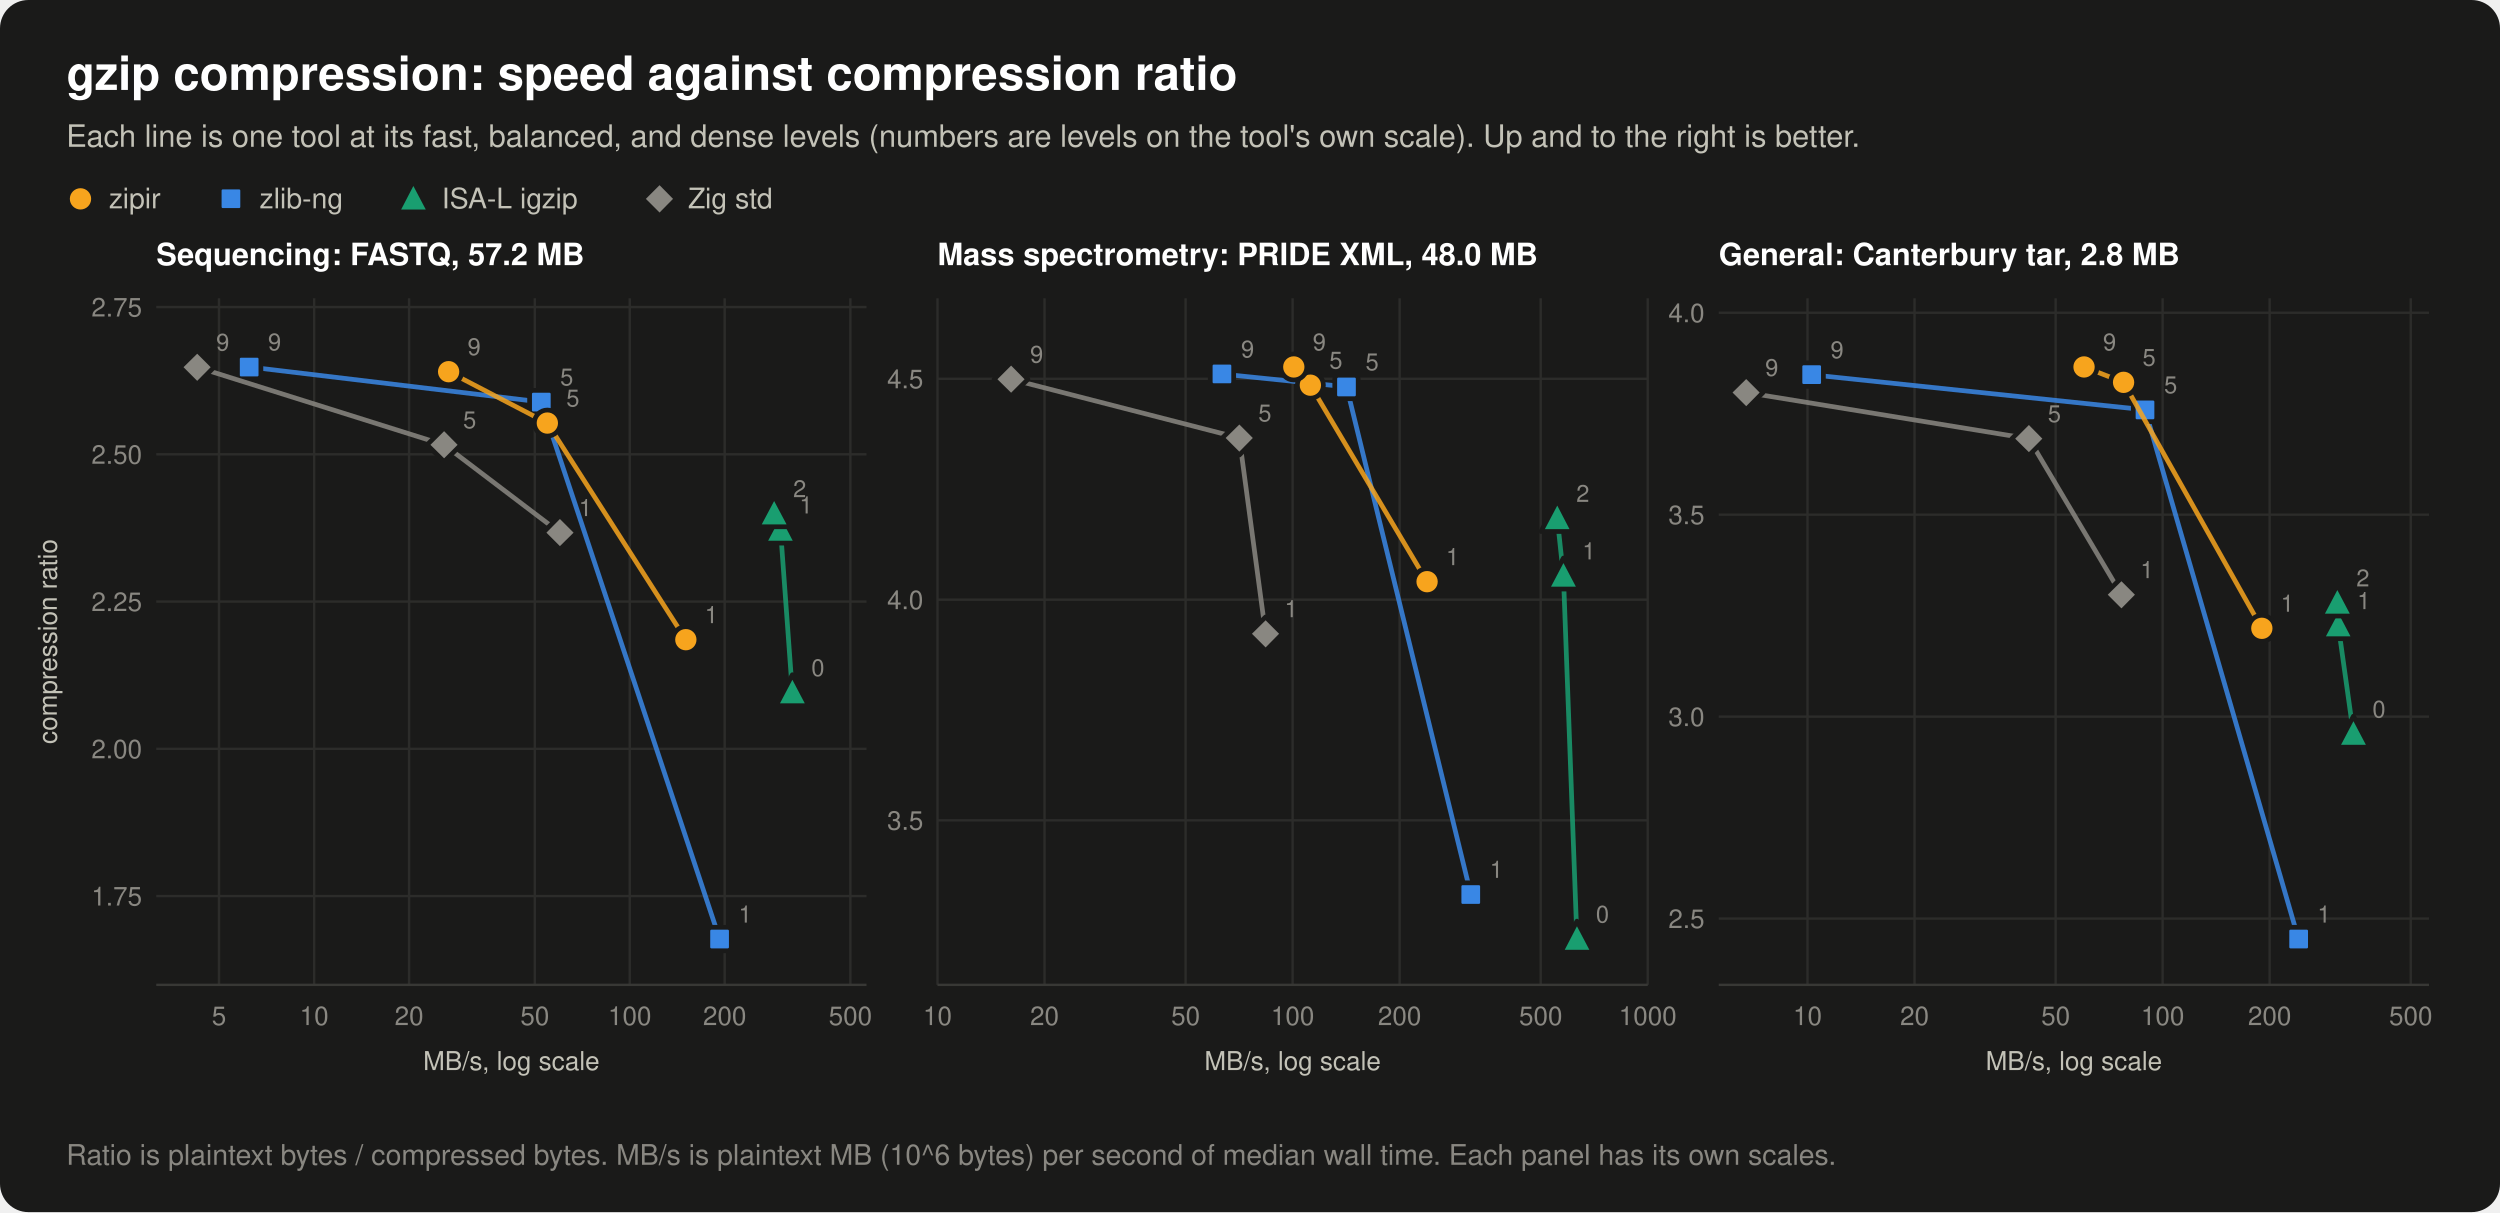
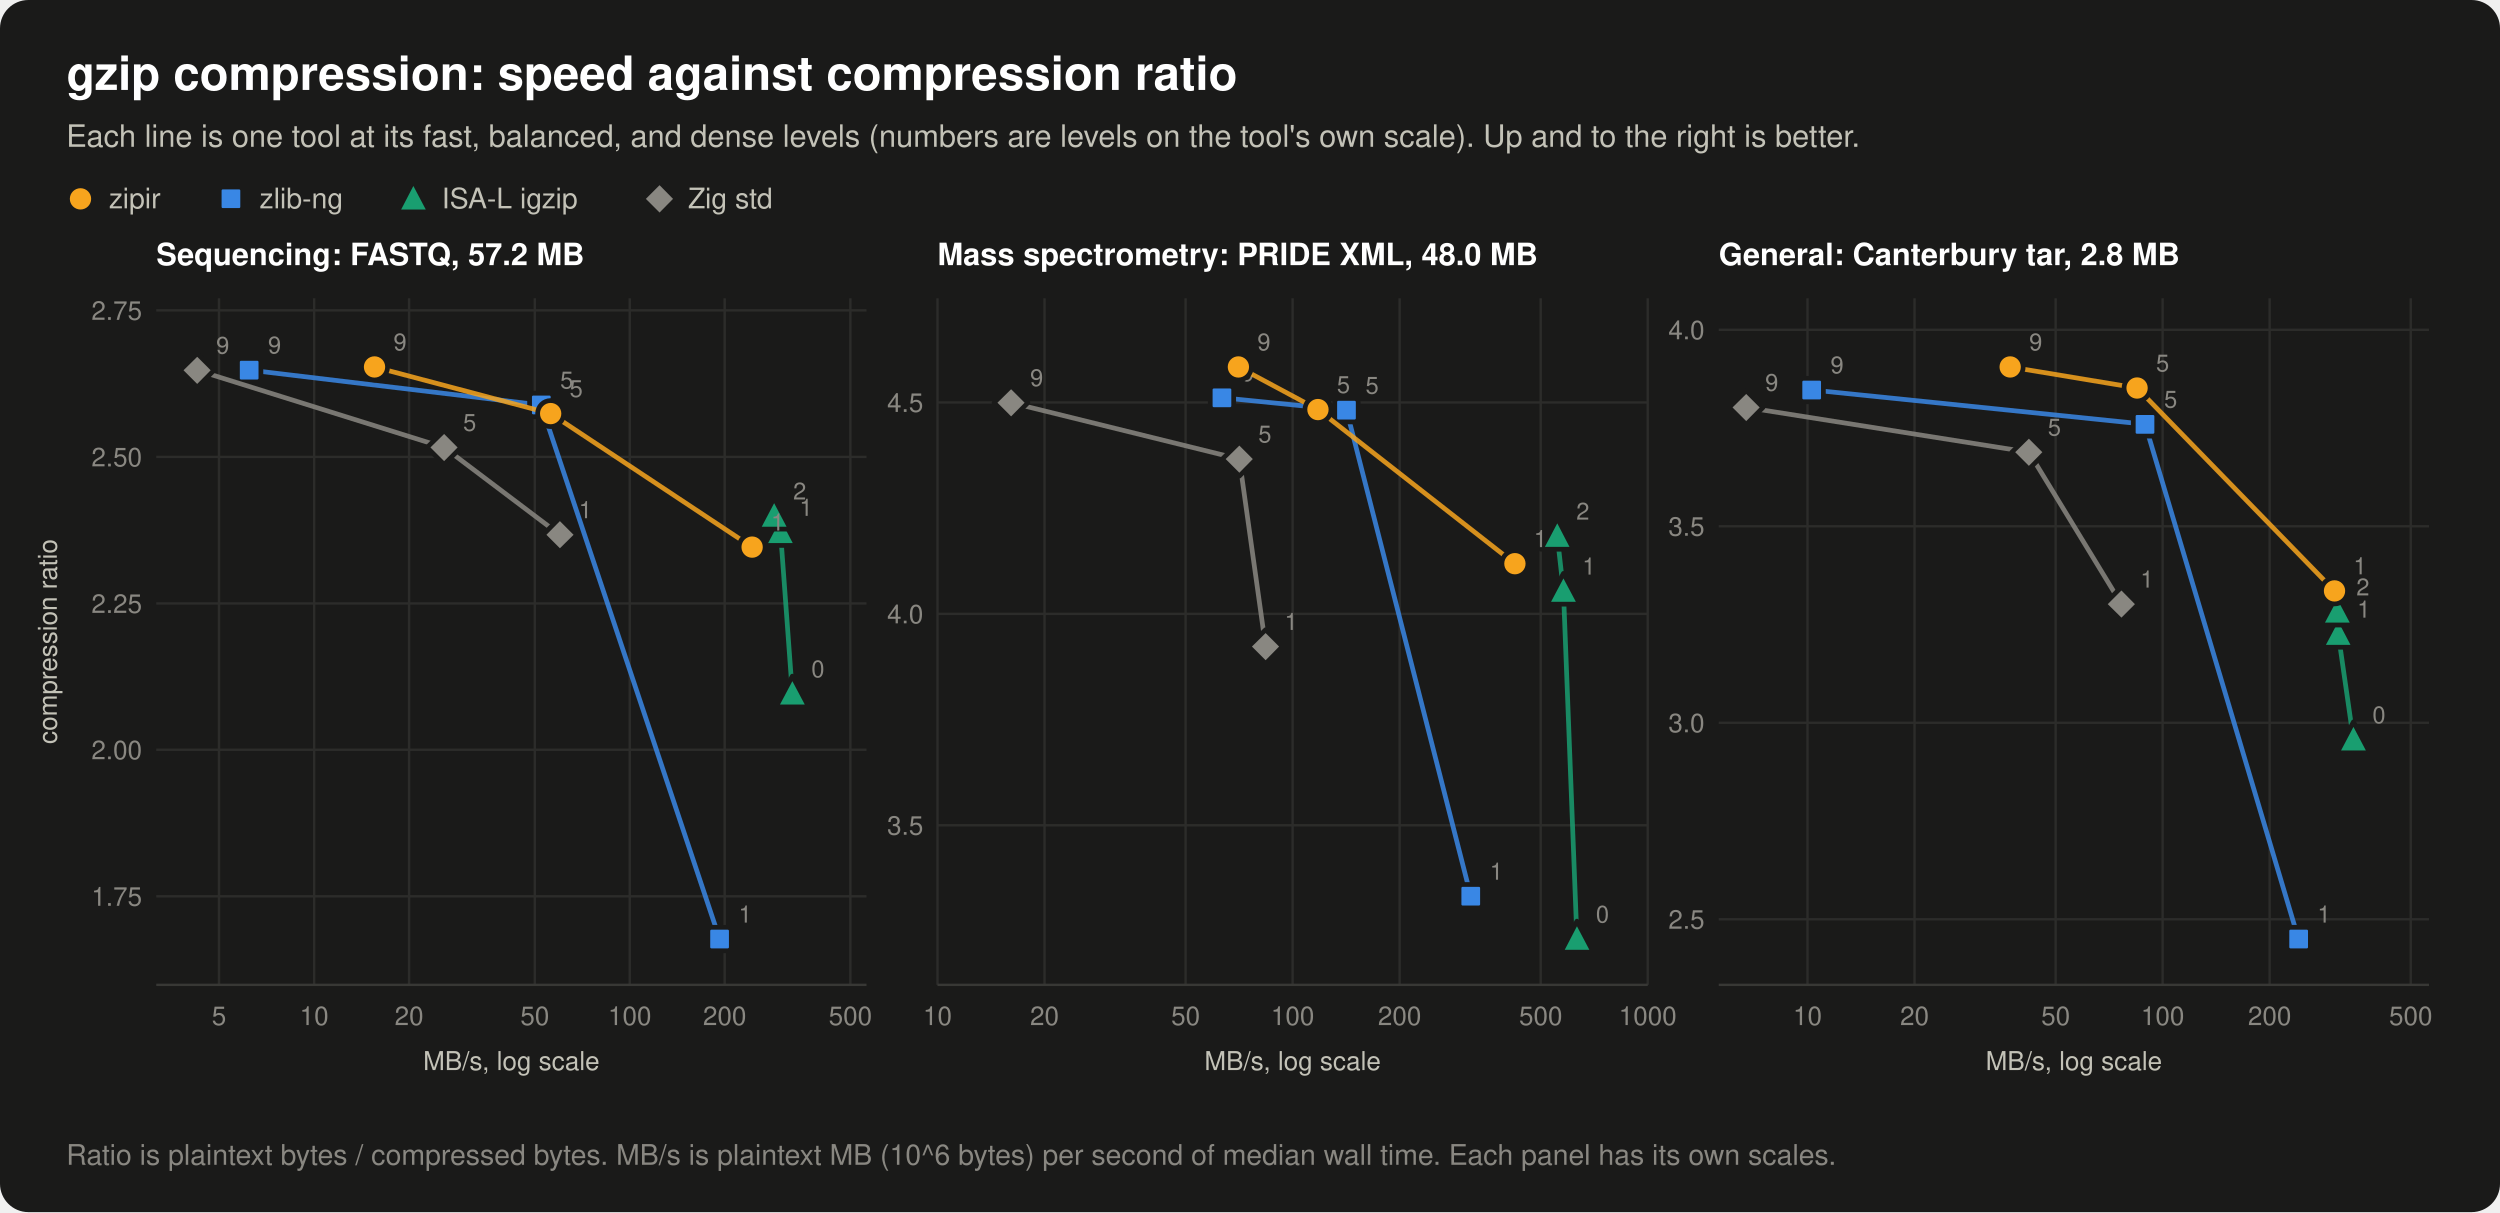
<svg xmlns="http://www.w3.org/2000/svg" viewBox="0 0 1056 512" width="1056" height="512" role="img" font-family="system-ui, -apple-system, &quot;Segoe UI&quot;, Helvetica, Arial, sans-serif">
  <rect width="1056" height="512" rx="12" fill="#1a1a19" />
  <text x="28.0" y="38.0" font-size="20" fill="#ffffff" text-anchor="start" font-weight="650">gzip compression: speed against compression ratio</text>
  <text x="28.0" y="62.0" font-size="13" fill="#c3c2b7" text-anchor="start" font-weight="400">Each line is one tool at its fast, balanced, and dense levels (numbers are levels on the tool's own scale). Up and to the right is better.</text>
  <circle cx="34.0" cy="84.0" r="5.5" fill="#f7a41d" stroke="#1a1a19" stroke-width="2" />
  <text x="46.0" y="88.0" font-size="12" fill="#c3c2b7" text-anchor="start" font-weight="400">zipir</text>
  <rect x="92.6" y="79.0" width="9.9" height="9.9" rx="1.5" fill="#3987e5" stroke="#1a1a19" stroke-width="2" />
  <text x="109.6" y="88.0" font-size="12" fill="#c3c2b7" text-anchor="start" font-weight="400">zlib-ng</text>
  <path d="M174.6,76.4 L181.5,89.5 L167.8,89.5 Z" fill="#199e70" stroke="#1a1a19" stroke-width="2" stroke-linejoin="round" />
  <text x="186.6" y="88.0" font-size="12" fill="#c3c2b7" text-anchor="start" font-weight="400">ISA-L igzip</text>
  <path d="M278.6,76.8 L285.7,84.0 L278.6,91.2 L271.4,84.0 Z" fill="#898781" stroke="#1a1a19" stroke-width="2" stroke-linejoin="round" />
  <text x="290.6" y="88.0" font-size="12" fill="#c3c2b7" text-anchor="start" font-weight="400">Zig std</text>
  <text x="66.0" y="112.0" font-size="13" fill="#ffffff" text-anchor="start" font-weight="600">Sequencing: FASTQ, 57.2 MB</text>
  <line x1="92.5" y1="126.0" x2="92.5" y2="416.0" stroke="#2c2c2a" stroke-width="1" />
  <text x="92.5" y="433.0" font-size="11" fill="#898781" text-anchor="middle" font-weight="400">5</text>
  <line x1="132.7" y1="126.0" x2="132.7" y2="416.0" stroke="#2c2c2a" stroke-width="1" />
  <text x="132.7" y="433.0" font-size="11" fill="#898781" text-anchor="middle" font-weight="400">10</text>
  <line x1="172.8" y1="126.0" x2="172.8" y2="416.0" stroke="#2c2c2a" stroke-width="1" />
  <text x="172.8" y="433.0" font-size="11" fill="#898781" text-anchor="middle" font-weight="400">20</text>
  <line x1="225.9" y1="126.0" x2="225.9" y2="416.0" stroke="#2c2c2a" stroke-width="1" />
  <text x="225.9" y="433.0" font-size="11" fill="#898781" text-anchor="middle" font-weight="400">50</text>
  <line x1="266.0" y1="126.0" x2="266.0" y2="416.0" stroke="#2c2c2a" stroke-width="1" />
  <text x="266.0" y="433.0" font-size="11" fill="#898781" text-anchor="middle" font-weight="400">100</text>
  <line x1="306.1" y1="126.0" x2="306.1" y2="416.0" stroke="#2c2c2a" stroke-width="1" />
  <text x="306.1" y="433.0" font-size="11" fill="#898781" text-anchor="middle" font-weight="400">200</text>
  <line x1="359.2" y1="126.0" x2="359.2" y2="416.0" stroke="#2c2c2a" stroke-width="1" />
  <text x="359.2" y="433.0" font-size="11" fill="#898781" text-anchor="middle" font-weight="400">500</text>
-   <line x1="66.0" y1="378.5" x2="366.0" y2="378.5" stroke="#2c2c2a" stroke-width="1" />
-   <text x="60.0" y="382.5" font-size="11" fill="#898781" text-anchor="end" font-weight="400">1.75</text>
-   <line x1="66.0" y1="316.3" x2="366.0" y2="316.3" stroke="#2c2c2a" stroke-width="1" />
-   <text x="60.0" y="320.3" font-size="11" fill="#898781" text-anchor="end" font-weight="400">2.00</text>
-   <line x1="66.0" y1="254.1" x2="366.0" y2="254.1" stroke="#2c2c2a" stroke-width="1" />
-   <text x="60.0" y="258.1" font-size="11" fill="#898781" text-anchor="end" font-weight="400">2.25</text>
-   <line x1="66.0" y1="191.9" x2="366.0" y2="191.9" stroke="#2c2c2a" stroke-width="1" />
-   <text x="60.0" y="195.9" font-size="11" fill="#898781" text-anchor="end" font-weight="400">2.50</text>
-   <line x1="66.0" y1="129.7" x2="366.0" y2="129.7" stroke="#2c2c2a" stroke-width="1" />
-   <text x="60.0" y="133.7" font-size="11" fill="#898781" text-anchor="end" font-weight="400">2.75</text>
+   <line x1="66.0" y1="378.6" x2="366.0" y2="378.6" stroke="#2c2c2a" stroke-width="1" />
+   <text x="60.0" y="382.6" font-size="11" fill="#898781" text-anchor="end" font-weight="400">1.75</text>
+   <line x1="66.0" y1="316.7" x2="366.0" y2="316.7" stroke="#2c2c2a" stroke-width="1" />
+   <text x="60.0" y="320.7" font-size="11" fill="#898781" text-anchor="end" font-weight="400">2.00</text>
+   <line x1="66.0" y1="254.9" x2="366.0" y2="254.9" stroke="#2c2c2a" stroke-width="1" />
+   <text x="60.0" y="258.9" font-size="11" fill="#898781" text-anchor="end" font-weight="400">2.25</text>
+   <line x1="66.0" y1="193.0" x2="366.0" y2="193.0" stroke="#2c2c2a" stroke-width="1" />
+   <text x="60.0" y="197.0" font-size="11" fill="#898781" text-anchor="end" font-weight="400">2.50</text>
+   <line x1="66.0" y1="131.1" x2="366.0" y2="131.1" stroke="#2c2c2a" stroke-width="1" />
+   <text x="60.0" y="135.1" font-size="11" fill="#898781" text-anchor="end" font-weight="400">2.75</text>
  <line x1="66.0" y1="416.0" x2="366.0" y2="416.0" stroke="#383835" stroke-width="1" />
-   <path d="M304.0,396.7 L228.6,169.8 L105.2,155.0" fill="none" stroke="#3987e5" stroke-width="2" stroke-linejoin="round" stroke-linecap="round" opacity="0.85" />
+   <path d="M304.0,396.7 L228.6,171.1 L105.2,156.3" fill="none" stroke="#3987e5" stroke-width="2" stroke-linejoin="round" stroke-linecap="round" opacity="0.85" />
  <rect x="299.0" y="391.7" width="9.9" height="9.9" rx="1.5" fill="#3987e5" stroke="#1a1a19" stroke-width="2" />
  <text x="312.0" y="389.7" font-size="10" fill="#898781" text-anchor="start" font-weight="400">1</text>
-   <rect x="223.7" y="164.9" width="9.9" height="9.9" rx="1.5" fill="#3987e5" stroke="#1a1a19" stroke-width="2" />
-   <text x="236.6" y="162.8" font-size="10" fill="#898781" text-anchor="start" font-weight="400">5</text>
-   <rect x="100.3" y="150.1" width="9.9" height="9.9" rx="1.5" fill="#3987e5" stroke="#1a1a19" stroke-width="2" />
-   <text x="113.2" y="148.0" font-size="10" fill="#898781" text-anchor="start" font-weight="400">9</text>
-   <path d="M334.7,292.6 L329.7,223.9 L327.0,217.0" fill="none" stroke="#199e70" stroke-width="2" stroke-linejoin="round" stroke-linecap="round" opacity="0.85" />
-   <path d="M334.7,285.0 L341.6,298.1 L327.8,298.1 Z" fill="#199e70" stroke="#1a1a19" stroke-width="2" stroke-linejoin="round" />
-   <text x="342.7" y="285.6" font-size="10" fill="#898781" text-anchor="start" font-weight="400">0</text>
-   <path d="M329.7,216.4 L336.5,229.4 L322.8,229.4 Z" fill="#199e70" stroke="#1a1a19" stroke-width="2" stroke-linejoin="round" />
-   <text x="337.7" y="216.9" font-size="10" fill="#898781" text-anchor="start" font-weight="400">1</text>
-   <path d="M327.0,209.5 L333.9,222.5 L320.1,222.5 Z" fill="#199e70" stroke="#1a1a19" stroke-width="2" stroke-linejoin="round" />
-   <text x="335.0" y="210.0" font-size="10" fill="#898781" text-anchor="start" font-weight="400">2</text>
-   <path d="M236.5,225.0 L187.6,187.9 L83.3,155.1" fill="none" stroke="#898781" stroke-width="2" stroke-linejoin="round" stroke-linecap="round" opacity="0.85" />
-   <path d="M236.5,217.8 L243.7,225.0 L236.5,232.1 L229.4,225.0 Z" fill="#898781" stroke="#1a1a19" stroke-width="2" stroke-linejoin="round" />
-   <text x="244.5" y="218.0" font-size="10" fill="#898781" text-anchor="start" font-weight="400">1</text>
-   <path d="M187.6,180.7 L194.7,187.9 L187.6,195.0 L180.4,187.9 Z" fill="#898781" stroke="#1a1a19" stroke-width="2" stroke-linejoin="round" />
-   <text x="195.6" y="180.9" font-size="10" fill="#898781" text-anchor="start" font-weight="400">5</text>
-   <path d="M83.3,148.0 L90.4,155.1 L83.3,162.3 L76.1,155.1 Z" fill="#898781" stroke="#1a1a19" stroke-width="2" stroke-linejoin="round" />
-   <text x="91.3" y="148.1" font-size="10" fill="#898781" text-anchor="start" font-weight="400">9</text>
-   <path d="M289.7,270.2 L231.2,178.7 L189.5,157.0" fill="none" stroke="#f7a41d" stroke-width="2" stroke-linejoin="round" stroke-linecap="round" opacity="0.85" />
-   <circle cx="289.7" cy="270.2" r="5.5" fill="#f7a41d" stroke="#1a1a19" stroke-width="2" />
-   <text x="297.7" y="263.2" font-size="10" fill="#898781" text-anchor="start" font-weight="400">1</text>
-   <circle cx="231.2" cy="178.7" r="5.5" fill="#f7a41d" stroke="#1a1a19" stroke-width="2" />
-   <text x="239.2" y="171.7" font-size="10" fill="#898781" text-anchor="start" font-weight="400">5</text>
-   <circle cx="189.5" cy="157.0" r="5.5" fill="#f7a41d" stroke="#1a1a19" stroke-width="2" />
-   <text x="197.5" y="150.0" font-size="10" fill="#898781" text-anchor="start" font-weight="400">9</text>
+   <rect x="223.7" y="166.1" width="9.9" height="9.9" rx="1.5" fill="#3987e5" stroke="#1a1a19" stroke-width="2" />
+   <text x="236.6" y="164.1" font-size="10" fill="#898781" text-anchor="start" font-weight="400">5</text>
+   <rect x="100.3" y="151.4" width="9.9" height="9.9" rx="1.5" fill="#3987e5" stroke="#1a1a19" stroke-width="2" />
+   <text x="113.2" y="149.3" font-size="10" fill="#898781" text-anchor="start" font-weight="400">9</text>
+   <path d="M334.7,293.1 L329.7,224.9 L327.0,218.0" fill="none" stroke="#199e70" stroke-width="2" stroke-linejoin="round" stroke-linecap="round" opacity="0.85" />
+   <path d="M334.7,285.6 L341.6,298.6 L327.8,298.6 Z" fill="#199e70" stroke="#1a1a19" stroke-width="2" stroke-linejoin="round" />
+   <text x="342.7" y="286.1" font-size="10" fill="#898781" text-anchor="start" font-weight="400">0</text>
+   <path d="M329.7,217.3 L336.5,230.4 L322.8,230.4 Z" fill="#199e70" stroke="#1a1a19" stroke-width="2" stroke-linejoin="round" />
+   <text x="337.7" y="217.9" font-size="10" fill="#898781" text-anchor="start" font-weight="400">1</text>
+   <path d="M327.0,210.4 L333.9,223.5 L320.1,223.5 Z" fill="#199e70" stroke="#1a1a19" stroke-width="2" stroke-linejoin="round" />
+   <text x="335.0" y="211.0" font-size="10" fill="#898781" text-anchor="start" font-weight="400">2</text>
+   <path d="M236.5,225.9 L187.6,189.0 L83.3,156.4" fill="none" stroke="#898781" stroke-width="2" stroke-linejoin="round" stroke-linecap="round" opacity="0.85" />
+   <path d="M236.5,218.7 L243.7,225.9 L236.5,233.0 L229.4,225.9 Z" fill="#898781" stroke="#1a1a19" stroke-width="2" stroke-linejoin="round" />
+   <text x="244.5" y="218.9" font-size="10" fill="#898781" text-anchor="start" font-weight="400">1</text>
+   <path d="M187.6,181.9 L194.7,189.0 L187.6,196.2 L180.4,189.0 Z" fill="#898781" stroke="#1a1a19" stroke-width="2" stroke-linejoin="round" />
+   <text x="195.6" y="182.0" font-size="10" fill="#898781" text-anchor="start" font-weight="400">5</text>
+   <path d="M83.3,149.3 L90.4,156.4 L83.3,163.6 L76.1,156.4 Z" fill="#898781" stroke="#1a1a19" stroke-width="2" stroke-linejoin="round" />
+   <text x="91.3" y="149.4" font-size="10" fill="#898781" text-anchor="start" font-weight="400">9</text>
+   <path d="M317.7,231.1 L232.6,174.7 L158.2,155.0" fill="none" stroke="#f7a41d" stroke-width="2" stroke-linejoin="round" stroke-linecap="round" opacity="0.85" />
+   <circle cx="317.7" cy="231.1" r="5.5" fill="#f7a41d" stroke="#1a1a19" stroke-width="2" />
+   <text x="325.7" y="224.1" font-size="10" fill="#898781" text-anchor="start" font-weight="400">1</text>
+   <circle cx="232.6" cy="174.7" r="5.5" fill="#f7a41d" stroke="#1a1a19" stroke-width="2" />
+   <text x="240.6" y="167.7" font-size="10" fill="#898781" text-anchor="start" font-weight="400">5</text>
+   <circle cx="158.2" cy="155.0" r="5.5" fill="#f7a41d" stroke="#1a1a19" stroke-width="2" />
+   <text x="166.2" y="148.0" font-size="10" fill="#898781" text-anchor="start" font-weight="400">9</text>
  <text x="216.0" y="452.0" font-size="11" fill="#c3c2b7" text-anchor="middle" font-weight="400">MB/s, log scale</text>
  <text x="396.0" y="112.0" font-size="13" fill="#ffffff" text-anchor="start" font-weight="600">Mass spectrometry: PRIDE XML, 48.0 MB</text>
  <line x1="396.0" y1="126.0" x2="396.0" y2="416.0" stroke="#2c2c2a" stroke-width="1" />
  <text x="396.0" y="433.0" font-size="11" fill="#898781" text-anchor="middle" font-weight="400">10</text>
  <line x1="441.2" y1="126.0" x2="441.2" y2="416.0" stroke="#2c2c2a" stroke-width="1" />
  <text x="441.2" y="433.0" font-size="11" fill="#898781" text-anchor="middle" font-weight="400">20</text>
  <line x1="500.8" y1="126.0" x2="500.8" y2="416.0" stroke="#2c2c2a" stroke-width="1" />
  <text x="500.8" y="433.0" font-size="11" fill="#898781" text-anchor="middle" font-weight="400">50</text>
  <line x1="546.0" y1="126.0" x2="546.0" y2="416.0" stroke="#2c2c2a" stroke-width="1" />
  <text x="546.0" y="433.0" font-size="11" fill="#898781" text-anchor="middle" font-weight="400">100</text>
  <line x1="591.2" y1="126.0" x2="591.2" y2="416.0" stroke="#2c2c2a" stroke-width="1" />
  <text x="591.2" y="433.0" font-size="11" fill="#898781" text-anchor="middle" font-weight="400">200</text>
  <line x1="650.8" y1="126.0" x2="650.8" y2="416.0" stroke="#2c2c2a" stroke-width="1" />
  <text x="650.8" y="433.0" font-size="11" fill="#898781" text-anchor="middle" font-weight="400">500</text>
  <line x1="696.0" y1="126.0" x2="696.0" y2="416.0" stroke="#2c2c2a" stroke-width="1" />
  <text x="696.0" y="433.0" font-size="11" fill="#898781" text-anchor="middle" font-weight="400">1000</text>
-   <line x1="396.0" y1="346.5" x2="696.0" y2="346.5" stroke="#2c2c2a" stroke-width="1" />
-   <text x="390.0" y="350.5" font-size="11" fill="#898781" text-anchor="end" font-weight="400">3.5</text>
-   <line x1="396.0" y1="253.3" x2="696.0" y2="253.3" stroke="#2c2c2a" stroke-width="1" />
-   <text x="390.0" y="257.3" font-size="11" fill="#898781" text-anchor="end" font-weight="400">4.0</text>
-   <line x1="396.0" y1="160.0" x2="696.0" y2="160.0" stroke="#2c2c2a" stroke-width="1" />
-   <text x="390.0" y="164.0" font-size="11" fill="#898781" text-anchor="end" font-weight="400">4.5</text>
+   <line x1="396.0" y1="348.6" x2="696.0" y2="348.6" stroke="#2c2c2a" stroke-width="1" />
+   <text x="390.0" y="352.6" font-size="11" fill="#898781" text-anchor="end" font-weight="400">3.5</text>
+   <line x1="396.0" y1="259.3" x2="696.0" y2="259.3" stroke="#2c2c2a" stroke-width="1" />
+   <text x="390.0" y="263.3" font-size="11" fill="#898781" text-anchor="end" font-weight="400">4.0</text>
+   <line x1="396.0" y1="170.0" x2="696.0" y2="170.0" stroke="#2c2c2a" stroke-width="1" />
+   <text x="390.0" y="174.0" font-size="11" fill="#898781" text-anchor="end" font-weight="400">4.5</text>
  <line x1="396.0" y1="416.0" x2="696.0" y2="416.0" stroke="#383835" stroke-width="1" />
-   <path d="M621.3,377.8 L568.8,163.4 L516.2,158.0" fill="none" stroke="#3987e5" stroke-width="2" stroke-linejoin="round" stroke-linecap="round" opacity="0.85" />
-   <rect x="616.3" y="372.9" width="9.9" height="9.9" rx="1.5" fill="#3987e5" stroke="#1a1a19" stroke-width="2" />
-   <text x="629.3" y="370.8" font-size="10" fill="#898781" text-anchor="start" font-weight="400">1</text>
-   <rect x="563.8" y="158.5" width="9.9" height="9.9" rx="1.5" fill="#3987e5" stroke="#1a1a19" stroke-width="2" />
-   <text x="576.8" y="156.4" font-size="10" fill="#898781" text-anchor="start" font-weight="400">5</text>
-   <rect x="511.2" y="153.0" width="9.9" height="9.9" rx="1.5" fill="#3987e5" stroke="#1a1a19" stroke-width="2" />
-   <text x="524.2" y="151.0" font-size="10" fill="#898781" text-anchor="start" font-weight="400">9</text>
-   <path d="M666.1,396.7 L660.4,243.3 L657.8,219.0" fill="none" stroke="#199e70" stroke-width="2" stroke-linejoin="round" stroke-linecap="round" opacity="0.85" />
+   <path d="M621.3,378.6 L568.8,173.3 L516.2,168.0" fill="none" stroke="#3987e5" stroke-width="2" stroke-linejoin="round" stroke-linecap="round" opacity="0.85" />
+   <rect x="616.3" y="373.6" width="9.9" height="9.9" rx="1.5" fill="#3987e5" stroke="#1a1a19" stroke-width="2" />
+   <text x="629.3" y="371.6" font-size="10" fill="#898781" text-anchor="start" font-weight="400">1</text>
+   <rect x="563.8" y="168.3" width="9.9" height="9.9" rx="1.5" fill="#3987e5" stroke="#1a1a19" stroke-width="2" />
+   <text x="576.8" y="166.3" font-size="10" fill="#898781" text-anchor="start" font-weight="400">5</text>
+   <rect x="511.2" y="163.1" width="9.9" height="9.9" rx="1.5" fill="#3987e5" stroke="#1a1a19" stroke-width="2" />
+   <text x="524.2" y="161.0" font-size="10" fill="#898781" text-anchor="start" font-weight="400">9</text>
+   <path d="M666.1,396.7 L660.4,249.7 L657.8,226.5" fill="none" stroke="#199e70" stroke-width="2" stroke-linejoin="round" stroke-linecap="round" opacity="0.85" />
  <path d="M666.1,389.1 L673.0,402.2 L659.3,402.2 Z" fill="#199e70" stroke="#1a1a19" stroke-width="2" stroke-linejoin="round" />
  <text x="674.1" y="389.7" font-size="10" fill="#898781" text-anchor="start" font-weight="400">0</text>
-   <path d="M660.4,235.7 L667.3,248.8 L653.5,248.8 Z" fill="#199e70" stroke="#1a1a19" stroke-width="2" stroke-linejoin="round" />
-   <text x="668.4" y="236.3" font-size="10" fill="#898781" text-anchor="start" font-weight="400">1</text>
-   <path d="M657.8,211.4 L664.6,224.5 L650.9,224.5 Z" fill="#199e70" stroke="#1a1a19" stroke-width="2" stroke-linejoin="round" />
-   <text x="665.8" y="212.0" font-size="10" fill="#898781" text-anchor="start" font-weight="400">2</text>
-   <path d="M534.6,267.7 L523.5,185.0 L427.1,160.2" fill="none" stroke="#898781" stroke-width="2" stroke-linejoin="round" stroke-linecap="round" opacity="0.85" />
-   <path d="M534.6,260.6 L541.7,267.7 L534.6,274.9 L527.4,267.7 Z" fill="#898781" stroke="#1a1a19" stroke-width="2" stroke-linejoin="round" />
-   <text x="542.6" y="260.7" font-size="10" fill="#898781" text-anchor="start" font-weight="400">1</text>
-   <path d="M523.5,177.9 L530.6,185.0 L523.5,192.2 L516.3,185.0 Z" fill="#898781" stroke="#1a1a19" stroke-width="2" stroke-linejoin="round" />
-   <text x="531.5" y="178.0" font-size="10" fill="#898781" text-anchor="start" font-weight="400">5</text>
-   <path d="M427.1,153.0 L434.2,160.2 L427.1,167.3 L419.9,160.2 Z" fill="#898781" stroke="#1a1a19" stroke-width="2" stroke-linejoin="round" />
-   <text x="435.1" y="153.2" font-size="10" fill="#898781" text-anchor="start" font-weight="400">9</text>
-   <path d="M602.8,245.7 L553.5,162.7 L546.5,155.0" fill="none" stroke="#f7a41d" stroke-width="2" stroke-linejoin="round" stroke-linecap="round" opacity="0.85" />
-   <circle cx="602.8" cy="245.7" r="5.5" fill="#f7a41d" stroke="#1a1a19" stroke-width="2" />
-   <text x="610.8" y="238.7" font-size="10" fill="#898781" text-anchor="start" font-weight="400">1</text>
-   <circle cx="553.5" cy="162.7" r="5.5" fill="#f7a41d" stroke="#1a1a19" stroke-width="2" />
-   <text x="561.5" y="155.7" font-size="10" fill="#898781" text-anchor="start" font-weight="400">5</text>
-   <circle cx="546.5" cy="155.0" r="5.5" fill="#f7a41d" stroke="#1a1a19" stroke-width="2" />
-   <text x="554.5" y="148.0" font-size="10" fill="#898781" text-anchor="start" font-weight="400">9</text>
+   <path d="M660.4,242.2 L667.3,255.2 L653.5,255.2 Z" fill="#199e70" stroke="#1a1a19" stroke-width="2" stroke-linejoin="round" />
+   <text x="668.4" y="242.7" font-size="10" fill="#898781" text-anchor="start" font-weight="400">1</text>
+   <path d="M657.8,218.9 L664.6,232.0 L650.9,232.0 Z" fill="#199e70" stroke="#1a1a19" stroke-width="2" stroke-linejoin="round" />
+   <text x="665.8" y="219.5" font-size="10" fill="#898781" text-anchor="start" font-weight="400">2</text>
+   <path d="M534.6,273.1 L523.5,193.9 L427.1,170.1" fill="none" stroke="#898781" stroke-width="2" stroke-linejoin="round" stroke-linecap="round" opacity="0.85" />
+   <path d="M534.6,266.0 L541.7,273.1 L534.6,280.3 L527.4,273.1 Z" fill="#898781" stroke="#1a1a19" stroke-width="2" stroke-linejoin="round" />
+   <text x="542.6" y="266.1" font-size="10" fill="#898781" text-anchor="start" font-weight="400">1</text>
+   <path d="M523.5,186.8 L530.6,193.9 L523.5,201.1 L516.3,193.9 Z" fill="#898781" stroke="#1a1a19" stroke-width="2" stroke-linejoin="round" />
+   <text x="531.5" y="186.9" font-size="10" fill="#898781" text-anchor="start" font-weight="400">5</text>
+   <path d="M427.1,163.0 L434.2,170.1 L427.1,177.3 L419.9,170.1 Z" fill="#898781" stroke="#1a1a19" stroke-width="2" stroke-linejoin="round" />
+   <text x="435.1" y="163.1" font-size="10" fill="#898781" text-anchor="start" font-weight="400">9</text>
+   <path d="M639.9,238.1 L556.7,173.0 L523.1,155.0" fill="none" stroke="#f7a41d" stroke-width="2" stroke-linejoin="round" stroke-linecap="round" opacity="0.85" />
+   <circle cx="639.9" cy="238.1" r="5.5" fill="#f7a41d" stroke="#1a1a19" stroke-width="2" />
+   <text x="647.9" y="231.1" font-size="10" fill="#898781" text-anchor="start" font-weight="400">1</text>
+   <circle cx="556.7" cy="173.0" r="5.5" fill="#f7a41d" stroke="#1a1a19" stroke-width="2" />
+   <text x="564.7" y="166.0" font-size="10" fill="#898781" text-anchor="start" font-weight="400">5</text>
+   <circle cx="523.1" cy="155.0" r="5.5" fill="#f7a41d" stroke="#1a1a19" stroke-width="2" />
+   <text x="531.1" y="148.0" font-size="10" fill="#898781" text-anchor="start" font-weight="400">9</text>
  <text x="546.0" y="452.0" font-size="11" fill="#c3c2b7" text-anchor="middle" font-weight="400">MB/s, log scale</text>
  <text x="726.0" y="112.0" font-size="13" fill="#ffffff" text-anchor="start" font-weight="600">General: Canterbury tar, 2.8 MB</text>
  <line x1="763.5" y1="126.0" x2="763.5" y2="416.0" stroke="#2c2c2a" stroke-width="1" />
  <text x="763.5" y="433.0" font-size="11" fill="#898781" text-anchor="middle" font-weight="400">10</text>
  <line x1="808.7" y1="126.0" x2="808.7" y2="416.0" stroke="#2c2c2a" stroke-width="1" />
  <text x="808.7" y="433.0" font-size="11" fill="#898781" text-anchor="middle" font-weight="400">20</text>
  <line x1="868.3" y1="126.0" x2="868.3" y2="416.0" stroke="#2c2c2a" stroke-width="1" />
  <text x="868.3" y="433.0" font-size="11" fill="#898781" text-anchor="middle" font-weight="400">50</text>
  <line x1="913.5" y1="126.0" x2="913.5" y2="416.0" stroke="#2c2c2a" stroke-width="1" />
  <text x="913.5" y="433.0" font-size="11" fill="#898781" text-anchor="middle" font-weight="400">100</text>
  <line x1="958.7" y1="126.0" x2="958.7" y2="416.0" stroke="#2c2c2a" stroke-width="1" />
  <text x="958.7" y="433.0" font-size="11" fill="#898781" text-anchor="middle" font-weight="400">200</text>
  <line x1="1018.3" y1="126.0" x2="1018.3" y2="416.0" stroke="#2c2c2a" stroke-width="1" />
  <text x="1018.3" y="433.0" font-size="11" fill="#898781" text-anchor="middle" font-weight="400">500</text>
-   <line x1="726.0" y1="388.0" x2="1026.0" y2="388.0" stroke="#2c2c2a" stroke-width="1" />
-   <text x="720.0" y="392.0" font-size="11" fill="#898781" text-anchor="end" font-weight="400">2.5</text>
-   <line x1="726.0" y1="302.7" x2="1026.0" y2="302.7" stroke="#2c2c2a" stroke-width="1" />
-   <text x="720.0" y="306.7" font-size="11" fill="#898781" text-anchor="end" font-weight="400">3.0</text>
-   <line x1="726.0" y1="217.4" x2="1026.0" y2="217.4" stroke="#2c2c2a" stroke-width="1" />
-   <text x="720.0" y="221.4" font-size="11" fill="#898781" text-anchor="end" font-weight="400">3.5</text>
-   <line x1="726.0" y1="132.1" x2="1026.0" y2="132.1" stroke="#2c2c2a" stroke-width="1" />
-   <text x="720.0" y="136.1" font-size="11" fill="#898781" text-anchor="end" font-weight="400">4.0</text>
+   <line x1="726.0" y1="388.3" x2="1026.0" y2="388.3" stroke="#2c2c2a" stroke-width="1" />
+   <text x="720.0" y="392.3" font-size="11" fill="#898781" text-anchor="end" font-weight="400">2.5</text>
+   <line x1="726.0" y1="305.3" x2="1026.0" y2="305.3" stroke="#2c2c2a" stroke-width="1" />
+   <text x="720.0" y="309.3" font-size="11" fill="#898781" text-anchor="end" font-weight="400">3.0</text>
+   <line x1="726.0" y1="222.3" x2="1026.0" y2="222.3" stroke="#2c2c2a" stroke-width="1" />
+   <text x="720.0" y="226.3" font-size="11" fill="#898781" text-anchor="end" font-weight="400">3.5</text>
+   <line x1="726.0" y1="139.3" x2="1026.0" y2="139.3" stroke="#2c2c2a" stroke-width="1" />
+   <text x="720.0" y="143.3" font-size="11" fill="#898781" text-anchor="end" font-weight="400">4.0</text>
  <line x1="726.0" y1="416.0" x2="1026.0" y2="416.0" stroke="#383835" stroke-width="1" />
-   <path d="M970.9,396.7 L906.1,173.1 L765.2,158.3" fill="none" stroke="#3987e5" stroke-width="2" stroke-linejoin="round" stroke-linecap="round" opacity="0.85" />
+   <path d="M970.9,396.7 L906.1,179.2 L765.2,164.7" fill="none" stroke="#3987e5" stroke-width="2" stroke-linejoin="round" stroke-linecap="round" opacity="0.85" />
  <rect x="966.0" y="391.7" width="9.9" height="9.9" rx="1.5" fill="#3987e5" stroke="#1a1a19" stroke-width="2" />
  <text x="978.9" y="389.7" font-size="10" fill="#898781" text-anchor="start" font-weight="400">1</text>
-   <rect x="901.1" y="168.2" width="9.9" height="9.9" rx="1.5" fill="#3987e5" stroke="#1a1a19" stroke-width="2" />
-   <text x="914.1" y="166.1" font-size="10" fill="#898781" text-anchor="start" font-weight="400">5</text>
-   <rect x="760.3" y="153.3" width="9.9" height="9.9" rx="1.5" fill="#3987e5" stroke="#1a1a19" stroke-width="2" />
-   <text x="773.2" y="151.3" font-size="10" fill="#898781" text-anchor="start" font-weight="400">9</text>
-   <path d="M994.1,310.1 L987.7,264.3 L987.3,254.7" fill="none" stroke="#199e70" stroke-width="2" stroke-linejoin="round" stroke-linecap="round" opacity="0.85" />
-   <path d="M994.1,302.5 L1001.0,315.6 L987.2,315.6 Z" fill="#199e70" stroke="#1a1a19" stroke-width="2" stroke-linejoin="round" />
-   <text x="1002.1" y="303.1" font-size="10" fill="#898781" text-anchor="start" font-weight="400">0</text>
-   <path d="M987.7,256.8 L994.5,269.8 L980.8,269.8 Z" fill="#199e70" stroke="#1a1a19" stroke-width="2" stroke-linejoin="round" />
-   <text x="995.7" y="257.3" font-size="10" fill="#898781" text-anchor="start" font-weight="400">1</text>
-   <path d="M987.3,247.1 L994.2,260.2 L980.4,260.2 Z" fill="#199e70" stroke="#1a1a19" stroke-width="2" stroke-linejoin="round" />
-   <text x="995.3" y="247.7" font-size="10" fill="#898781" text-anchor="start" font-weight="400">2</text>
-   <path d="M896.1,251.2 L857.0,185.3 L737.6,165.8" fill="none" stroke="#898781" stroke-width="2" stroke-linejoin="round" stroke-linecap="round" opacity="0.85" />
-   <path d="M896.1,244.1 L903.2,251.2 L896.1,258.4 L888.9,251.2 Z" fill="#898781" stroke="#1a1a19" stroke-width="2" stroke-linejoin="round" />
-   <text x="904.1" y="244.2" font-size="10" fill="#898781" text-anchor="start" font-weight="400">1</text>
-   <path d="M857.0,178.1 L864.1,185.3 L857.0,192.4 L849.8,185.3 Z" fill="#898781" stroke="#1a1a19" stroke-width="2" stroke-linejoin="round" />
-   <text x="865.0" y="178.3" font-size="10" fill="#898781" text-anchor="start" font-weight="400">5</text>
-   <path d="M737.6,158.7 L744.7,165.8 L737.6,173.0 L730.4,165.8 Z" fill="#898781" stroke="#1a1a19" stroke-width="2" stroke-linejoin="round" />
-   <text x="745.6" y="158.8" font-size="10" fill="#898781" text-anchor="start" font-weight="400">9</text>
-   <path d="M955.4,265.4 L897.0,161.5 L880.3,155.0" fill="none" stroke="#f7a41d" stroke-width="2" stroke-linejoin="round" stroke-linecap="round" opacity="0.85" />
-   <circle cx="955.4" cy="265.4" r="5.5" fill="#f7a41d" stroke="#1a1a19" stroke-width="2" />
-   <text x="963.4" y="258.4" font-size="10" fill="#898781" text-anchor="start" font-weight="400">1</text>
-   <circle cx="897.0" cy="161.5" r="5.5" fill="#f7a41d" stroke="#1a1a19" stroke-width="2" />
-   <text x="905.0" y="154.5" font-size="10" fill="#898781" text-anchor="start" font-weight="400">5</text>
-   <circle cx="880.3" cy="155.0" r="5.5" fill="#f7a41d" stroke="#1a1a19" stroke-width="2" />
-   <text x="888.3" y="148.0" font-size="10" fill="#898781" text-anchor="start" font-weight="400">9</text>
+   <rect x="901.1" y="174.3" width="9.9" height="9.9" rx="1.5" fill="#3987e5" stroke="#1a1a19" stroke-width="2" />
+   <text x="914.1" y="172.2" font-size="10" fill="#898781" text-anchor="start" font-weight="400">5</text>
+   <rect x="760.3" y="159.8" width="9.9" height="9.9" rx="1.5" fill="#3987e5" stroke="#1a1a19" stroke-width="2" />
+   <text x="773.2" y="157.7" font-size="10" fill="#898781" text-anchor="start" font-weight="400">9</text>
+   <path d="M994.1,312.5 L987.7,267.9 L987.3,258.5" fill="none" stroke="#199e70" stroke-width="2" stroke-linejoin="round" stroke-linecap="round" opacity="0.85" />
+   <path d="M994.1,304.9 L1001.0,318.0 L987.2,318.0 Z" fill="#199e70" stroke="#1a1a19" stroke-width="2" stroke-linejoin="round" />
+   <text x="1002.1" y="305.5" font-size="10" fill="#898781" text-anchor="start" font-weight="400">0</text>
+   <path d="M987.7,260.4 L994.5,273.4 L980.8,273.4 Z" fill="#199e70" stroke="#1a1a19" stroke-width="2" stroke-linejoin="round" />
+   <text x="995.7" y="260.9" font-size="10" fill="#898781" text-anchor="start" font-weight="400">1</text>
+   <path d="M987.3,251.0 L994.2,264.0 L980.4,264.0 Z" fill="#199e70" stroke="#1a1a19" stroke-width="2" stroke-linejoin="round" />
+   <text x="995.3" y="251.5" font-size="10" fill="#898781" text-anchor="start" font-weight="400">2</text>
+   <path d="M896.1,255.2 L857.0,191.0 L737.6,172.1" fill="none" stroke="#898781" stroke-width="2" stroke-linejoin="round" stroke-linecap="round" opacity="0.85" />
+   <path d="M896.1,248.0 L903.2,255.2 L896.1,262.3 L888.9,255.2 Z" fill="#898781" stroke="#1a1a19" stroke-width="2" stroke-linejoin="round" />
+   <text x="904.1" y="248.2" font-size="10" fill="#898781" text-anchor="start" font-weight="400">1</text>
+   <path d="M857.0,183.9 L864.1,191.0 L857.0,198.2 L849.8,191.0 Z" fill="#898781" stroke="#1a1a19" stroke-width="2" stroke-linejoin="round" />
+   <text x="865.0" y="184.0" font-size="10" fill="#898781" text-anchor="start" font-weight="400">5</text>
+   <path d="M737.6,165.0 L744.7,172.1 L737.6,179.3 L730.4,172.1 Z" fill="#898781" stroke="#1a1a19" stroke-width="2" stroke-linejoin="round" />
+   <text x="745.6" y="165.1" font-size="10" fill="#898781" text-anchor="start" font-weight="400">9</text>
+   <path d="M986.1,249.6 L902.7,163.9 L849.1,155.0" fill="none" stroke="#f7a41d" stroke-width="2" stroke-linejoin="round" stroke-linecap="round" opacity="0.85" />
+   <circle cx="986.1" cy="249.6" r="5.5" fill="#f7a41d" stroke="#1a1a19" stroke-width="2" />
+   <text x="994.1" y="242.6" font-size="10" fill="#898781" text-anchor="start" font-weight="400">1</text>
+   <circle cx="902.7" cy="163.9" r="5.5" fill="#f7a41d" stroke="#1a1a19" stroke-width="2" />
+   <text x="910.7" y="156.9" font-size="10" fill="#898781" text-anchor="start" font-weight="400">5</text>
+   <circle cx="849.1" cy="155.0" r="5.5" fill="#f7a41d" stroke="#1a1a19" stroke-width="2" />
+   <text x="857.1" y="148.0" font-size="10" fill="#898781" text-anchor="start" font-weight="400">9</text>
  <text x="876.0" y="452.0" font-size="11" fill="#c3c2b7" text-anchor="middle" font-weight="400">MB/s, log scale</text>
  <text x="24.0" y="271.0" font-size="11" fill="#c3c2b7" text-anchor="middle" font-weight="400" transform="rotate(-90 24 271.0)">compression ratio</text>
  <text x="28.0" y="492.0" font-size="12" fill="#898781" text-anchor="start" font-weight="400">Ratio is plaintext bytes / compressed bytes. MB/s is plaintext MB (10^6 bytes) per second of median wall time. Each panel has its own scales.</text>
</svg>
